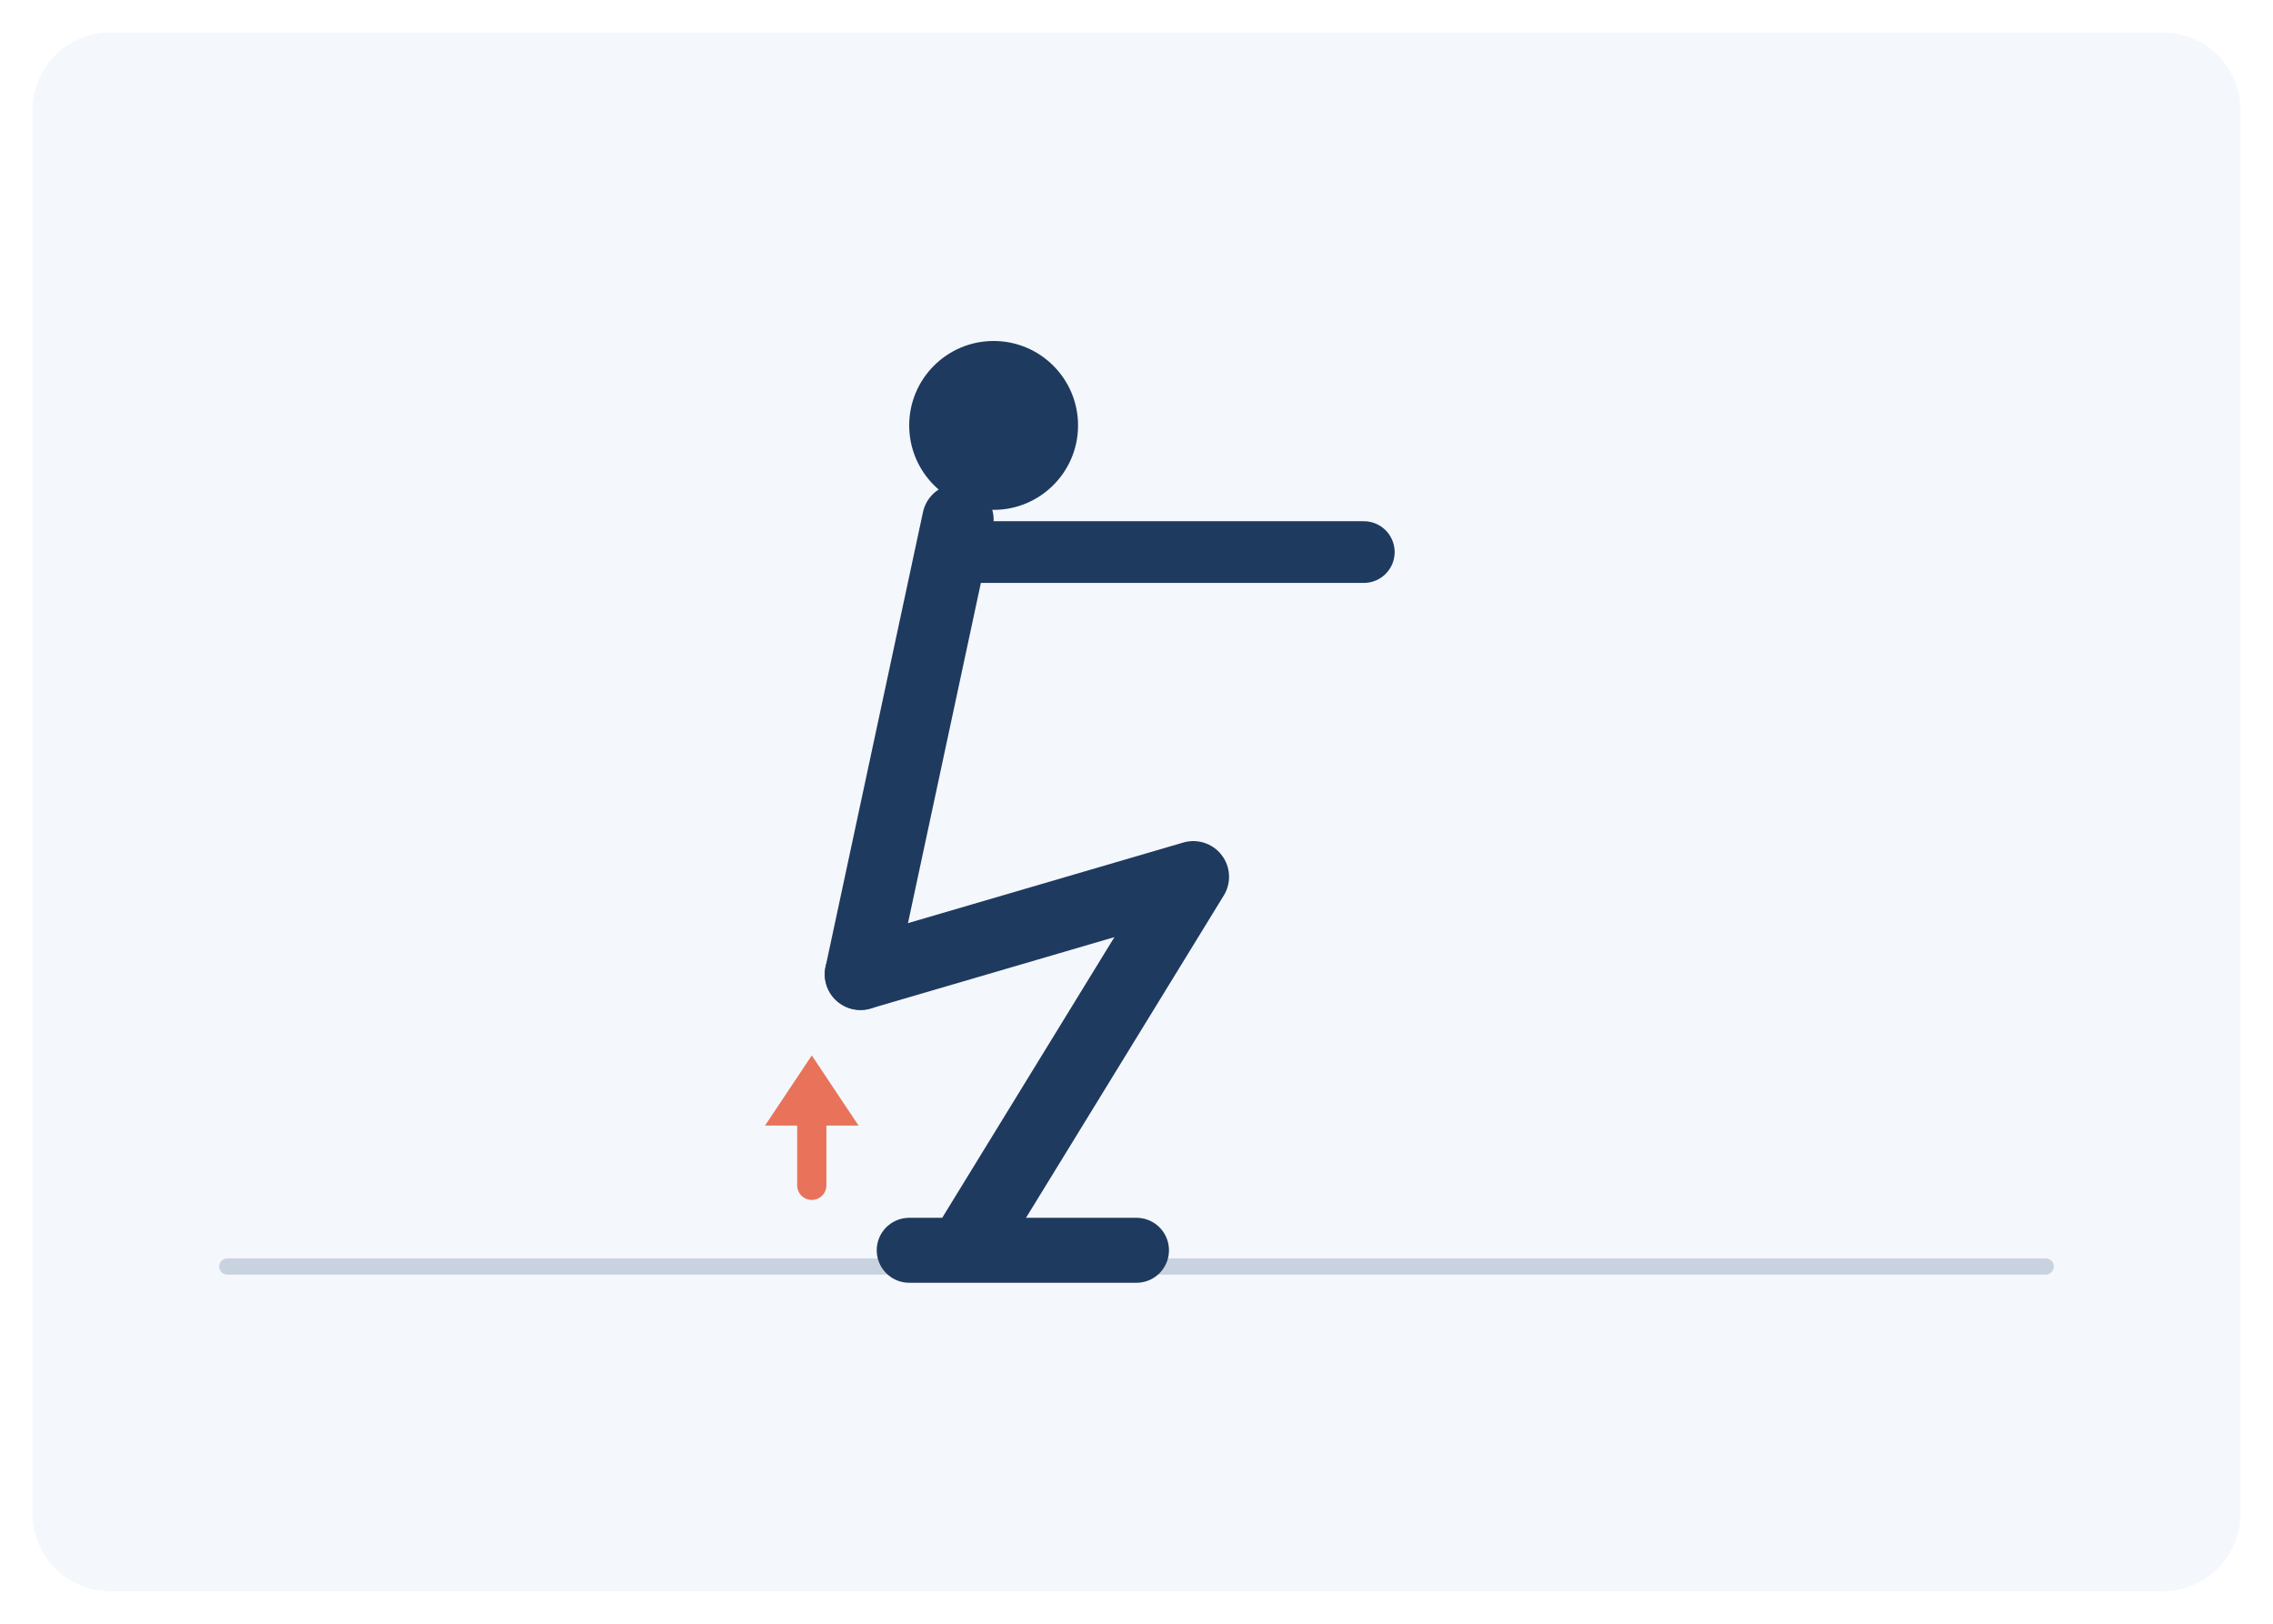
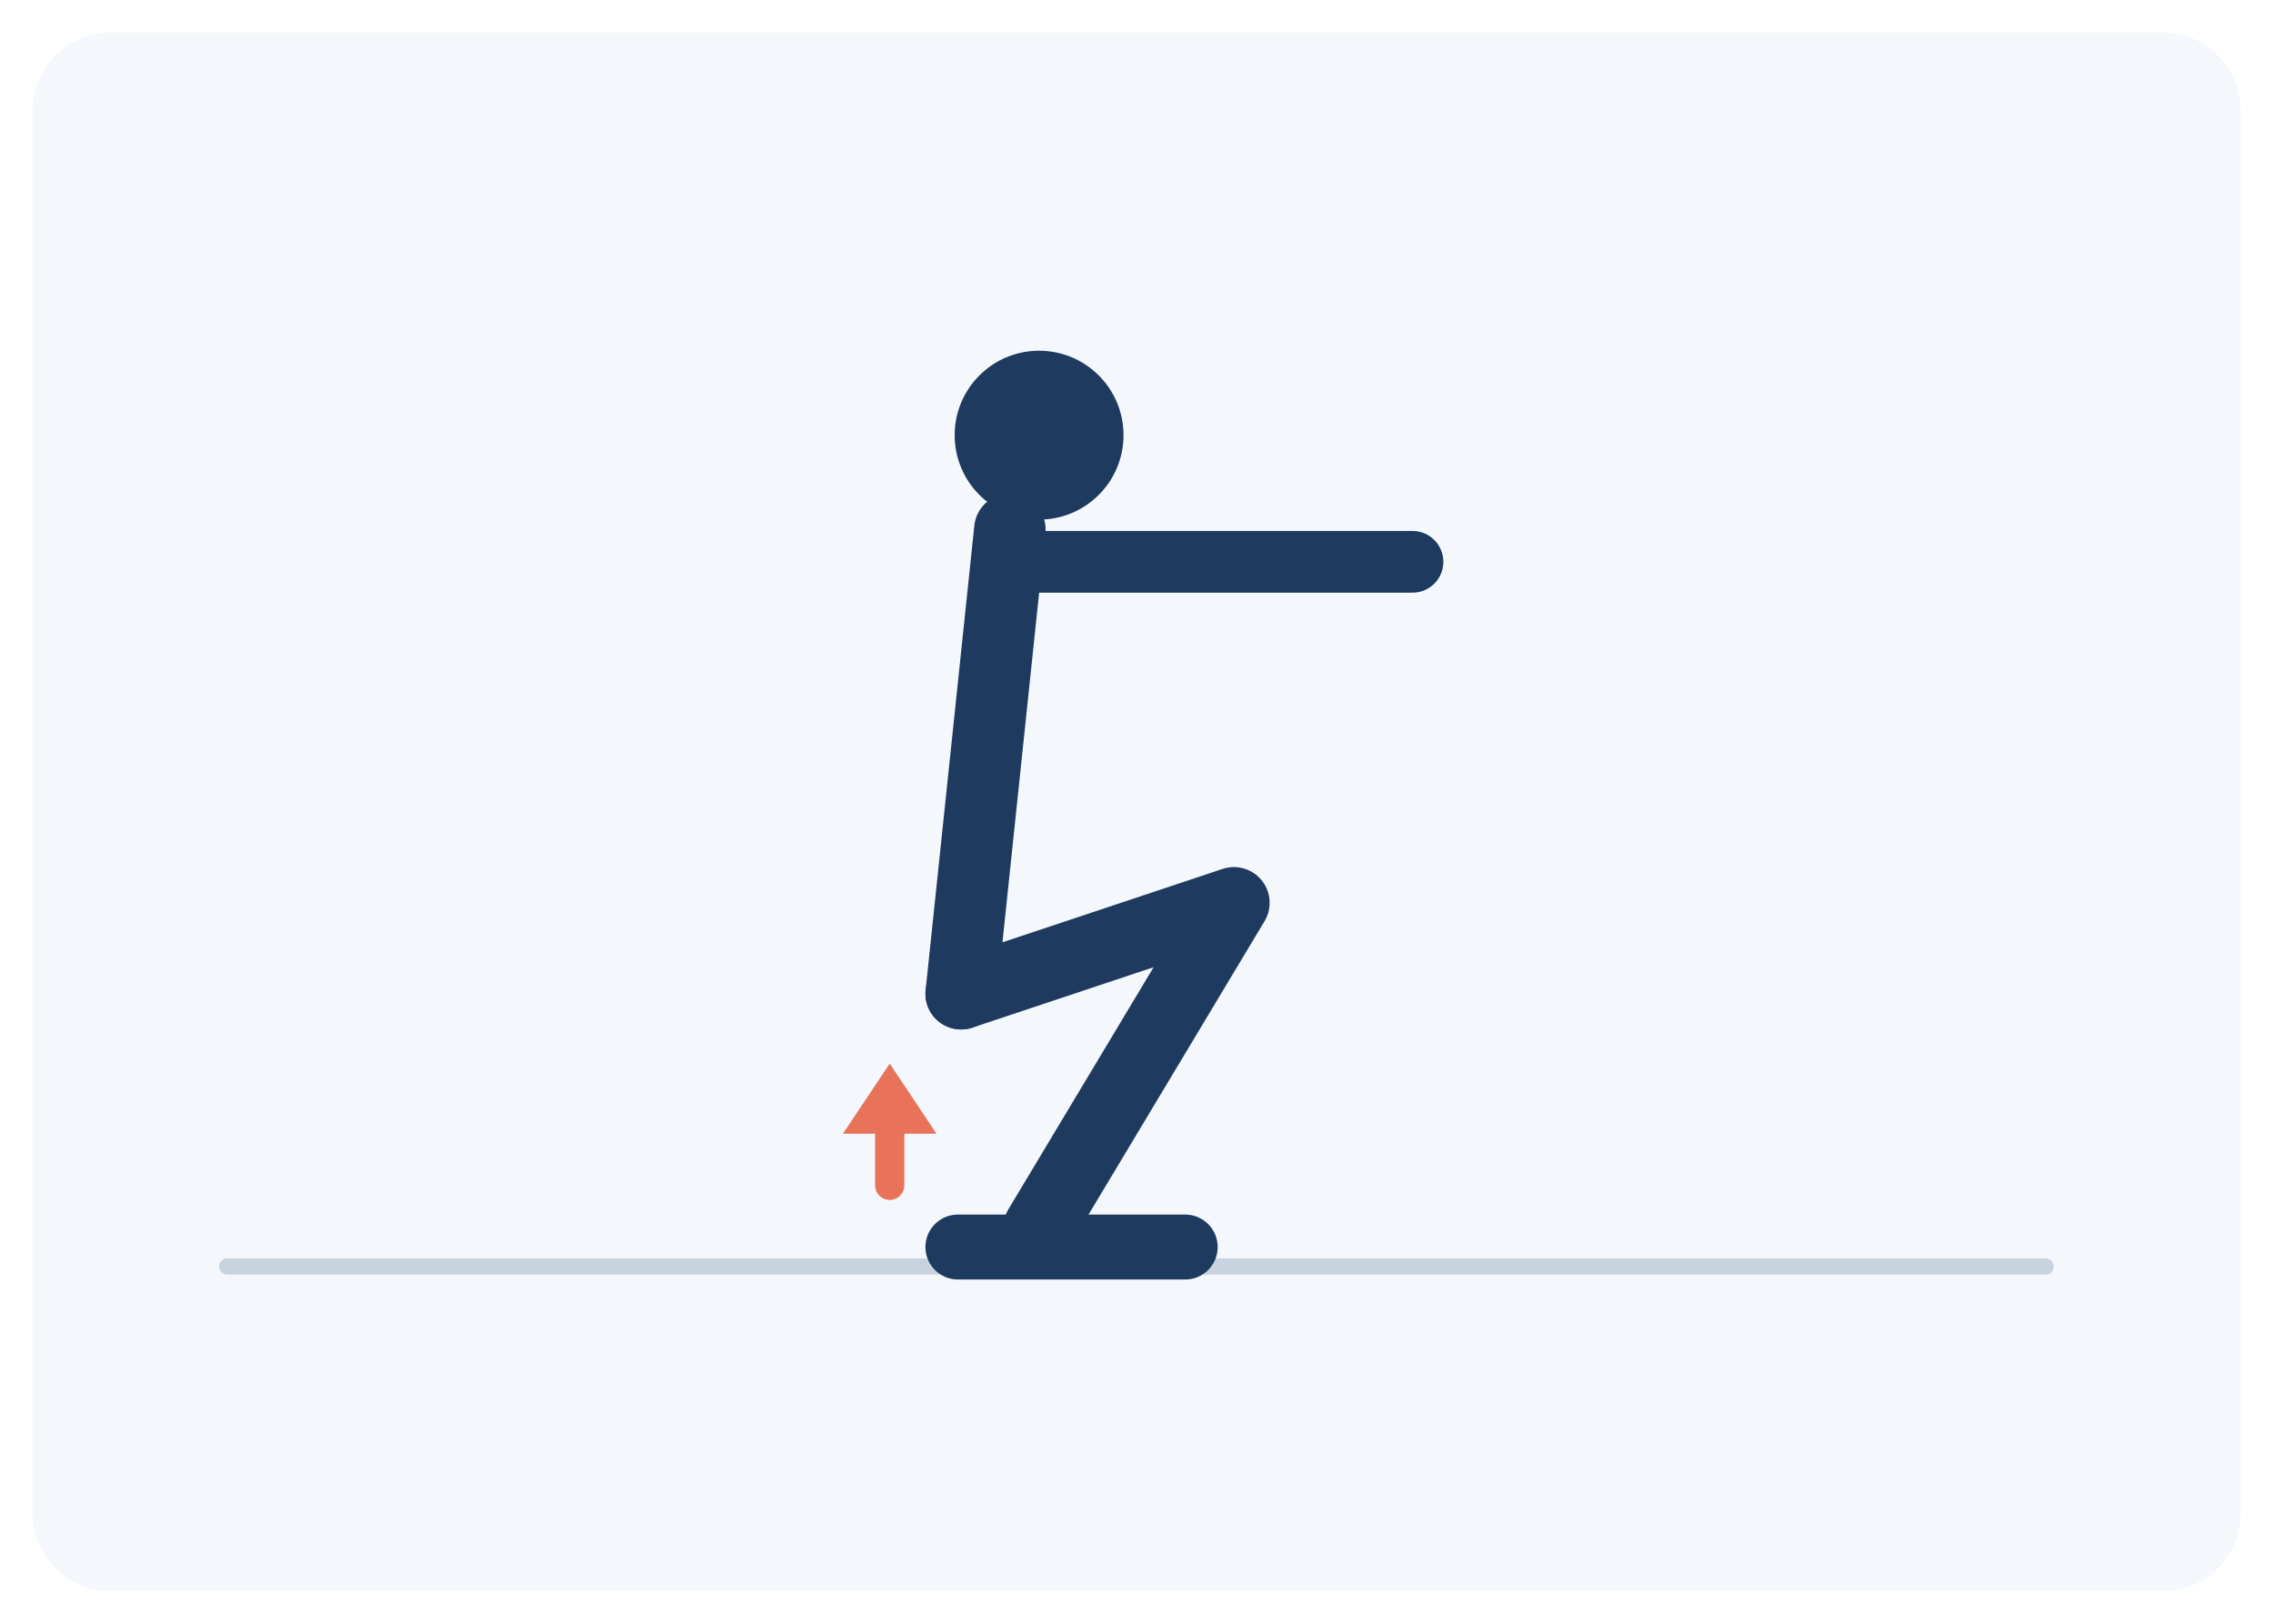
<svg xmlns="http://www.w3.org/2000/svg" width="1400" height="1000" viewBox="0 0 1400 1000">
  <rect x="20" y="20" width="1360" height="960" rx="48" fill="#F4F7FB" />
  <line x1="140" y1="780" x2="1260" y2="780" stroke="#C9D3E0" stroke-width="10" stroke-linecap="round" />
-   <circle cx="612" cy="262" r="52" fill="#1F3A5F" />
-   <polyline points="590,320 530,600" fill="none" stroke="#1F3A5F" stroke-width="44" stroke-linecap="round" stroke-linejoin="round" />
-   <polyline points="530,600 735,540 600,760" fill="none" stroke="#1F3A5F" stroke-width="44" stroke-linecap="round" stroke-linejoin="round" />
-   <polyline points="560,770 700,770" fill="none" stroke="#1F3A5F" stroke-width="40" stroke-linecap="round" stroke-linejoin="round" />
-   <polyline points="592,340 840,340" fill="none" stroke="#1F3A5F" stroke-width="38" stroke-linecap="round" stroke-linejoin="round" />
-   <line x1="500" y1="730" x2="500.0" y2="684.56" stroke="#E8735A" stroke-width="18" stroke-linecap="round" />
-   <polygon points="500,650 528.8,693.2 471.2,693.2" fill="#E8735A" />
+   <circle cx="640" cy="268" r="52" fill="#1F3A5F" />
+   <polyline points="622,326 592,612" fill="none" stroke="#1F3A5F" stroke-width="44" stroke-linecap="round" stroke-linejoin="round" />
+   <polyline points="592,612 760,556 640,756" fill="none" stroke="#1F3A5F" stroke-width="44" stroke-linecap="round" stroke-linejoin="round" />
+   <polyline points="590,768 730,768" fill="none" stroke="#1F3A5F" stroke-width="40" stroke-linecap="round" stroke-linejoin="round" />
+   <polyline points="624,346 870,346" fill="none" stroke="#1F3A5F" stroke-width="38" stroke-linecap="round" stroke-linejoin="round" />
+   <line x1="548" y1="730" x2="548.0" y2="689.56" stroke="#E8735A" stroke-width="18" stroke-linecap="round" />
+   <polygon points="548,655 576.8,698.2 519.2,698.2" fill="#E8735A" />
</svg>
